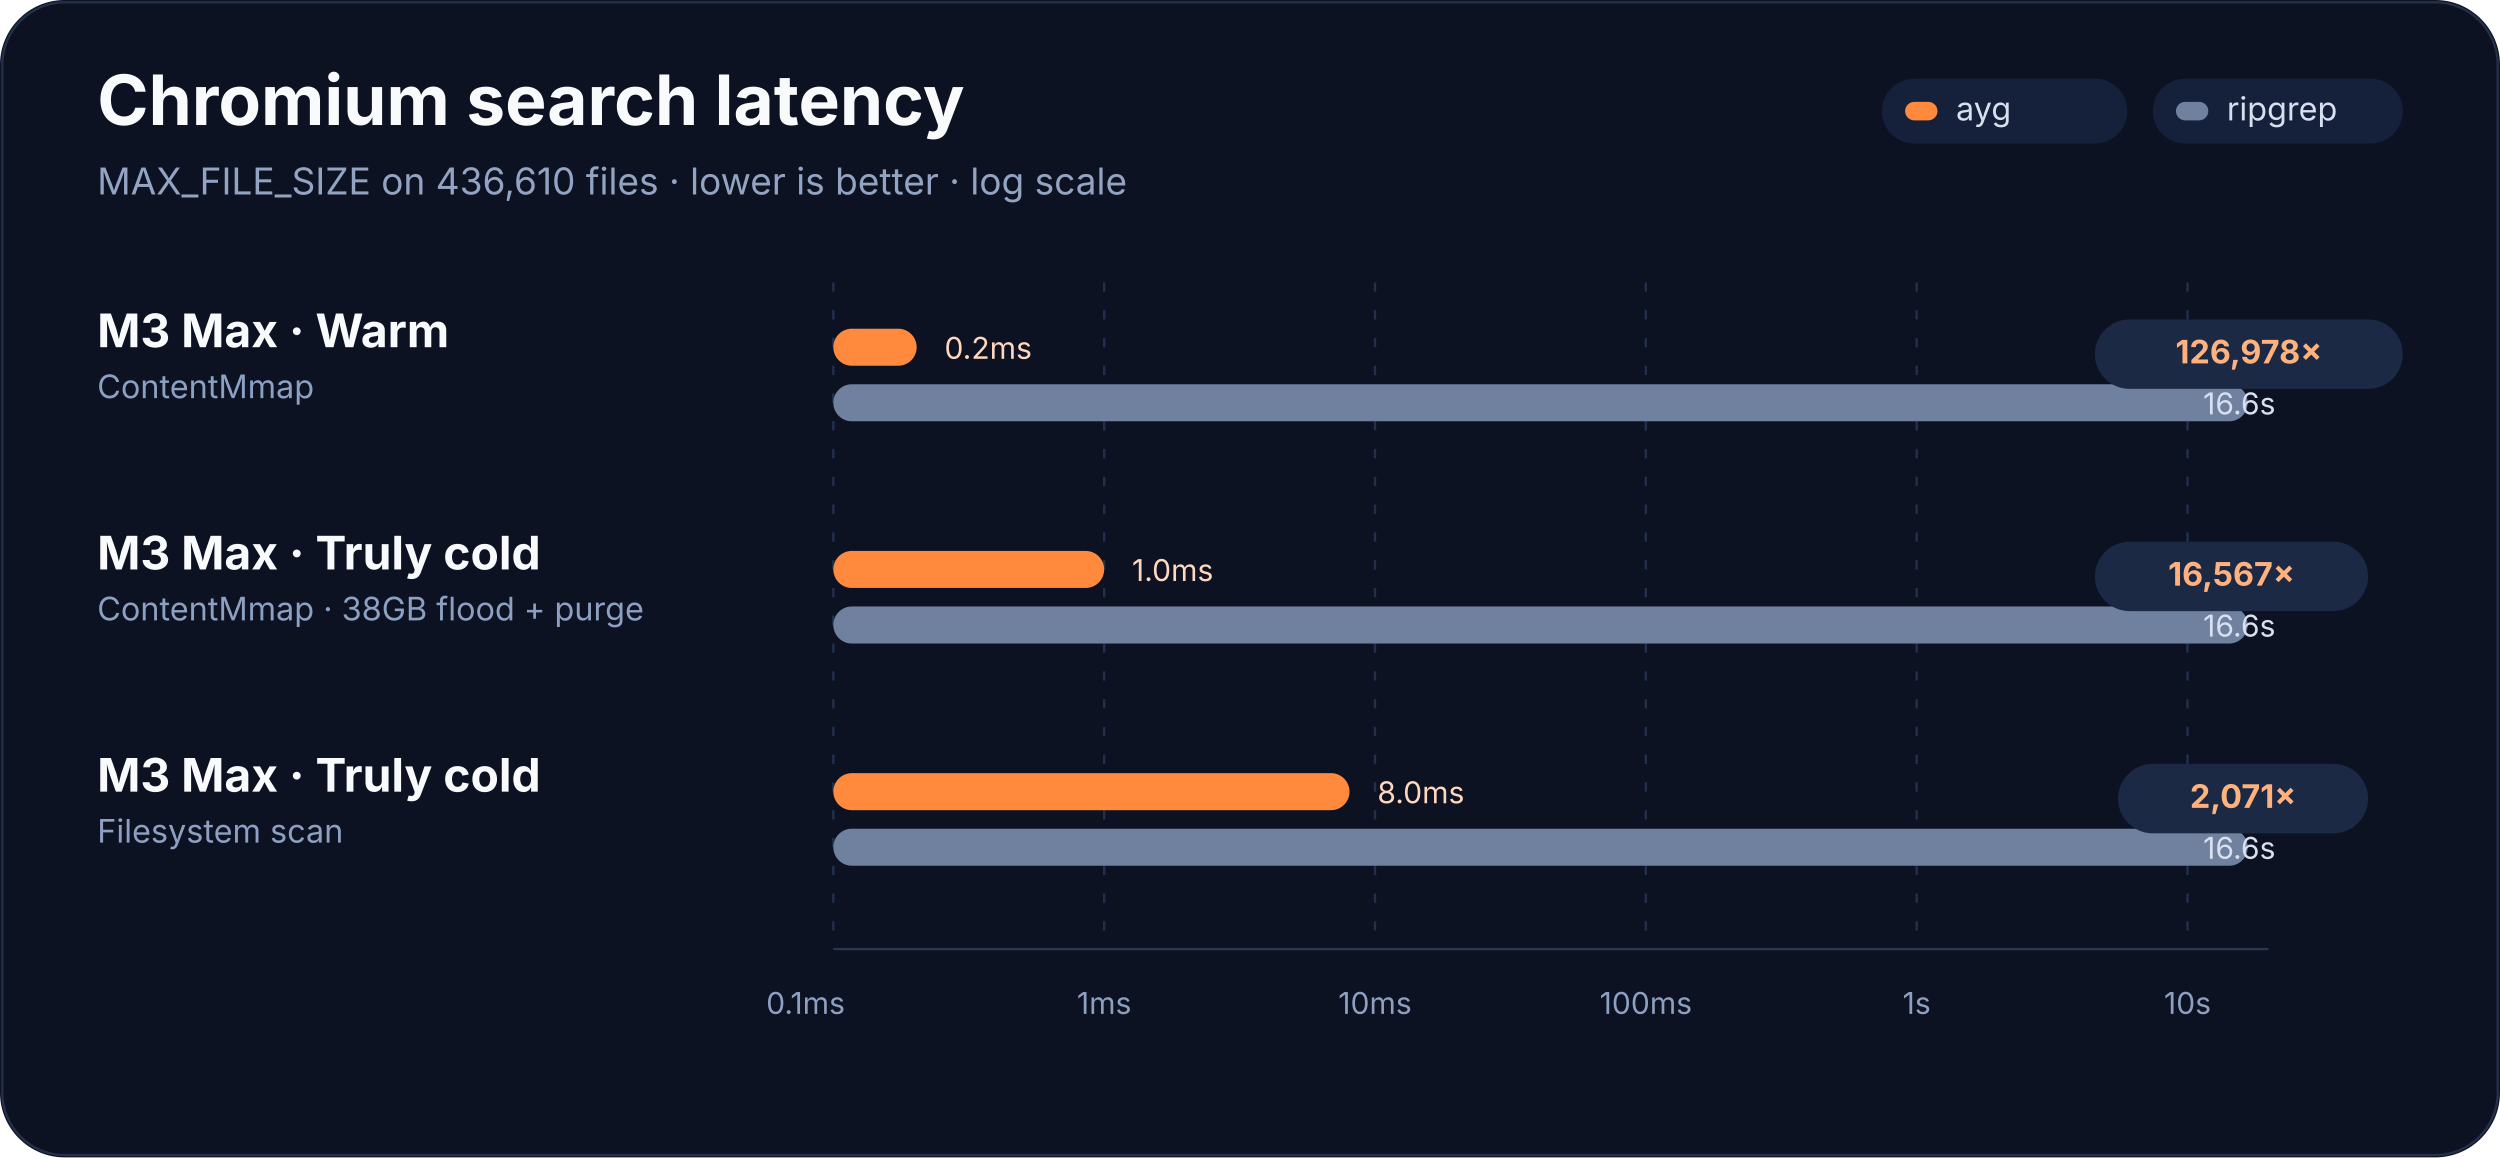
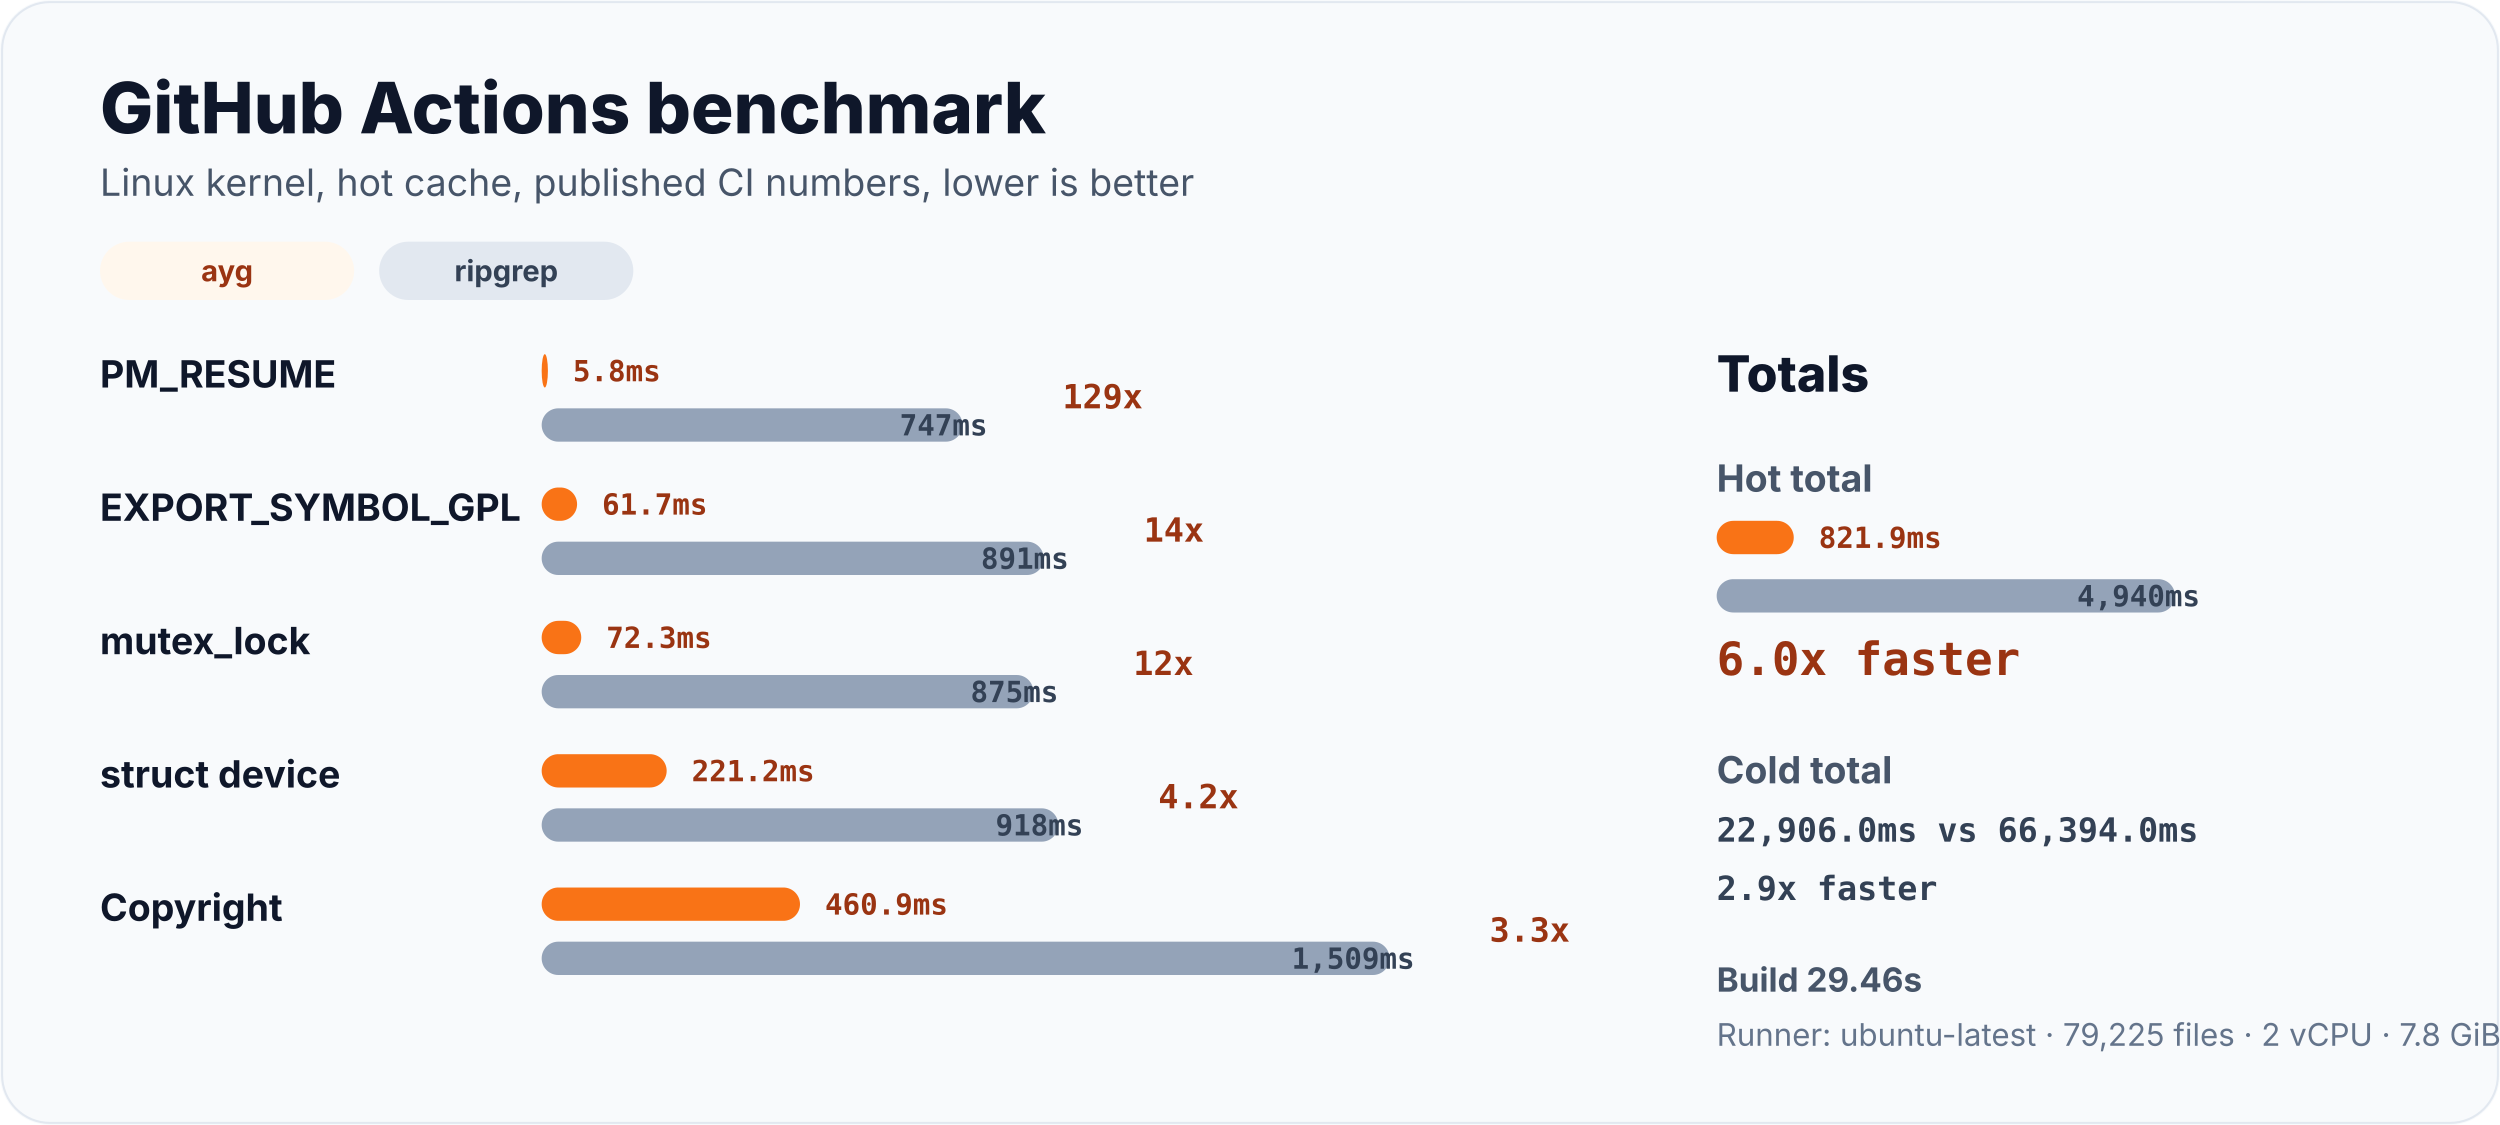
- <svg xmlns="http://www.w3.org/2000/svg" width="1080" height="500" viewBox="0 0 1080 500" fill="none" role="img" aria-labelledby="title desc">
-   <rect width="1080" height="500" rx="28" fill="#0C1222" />
-   <rect x="1" y="1" width="1078" height="498" rx="27" stroke="#24304A" />
-   <text x="42" y="54" fill="#F8FAFC" font-family="ui-sans-serif, -apple-system, BlinkMacSystemFont, Segoe UI, sans-serif" font-size="30" font-weight="700">
-     Chromium search latency
+ <svg xmlns="http://www.w3.org/2000/svg" width="1200" height="540" viewBox="0 0 1200 540" fill="none" role="img" aria-labelledby="title desc">
+   <rect width="1200" height="540" rx="24" fill="#F8FAFC" />
+   <rect x="1" y="1" width="1198" height="538" rx="23" stroke="#E2E8F0" />
+   <text x="48" y="64" fill="#0F172A" font-family="ui-sans-serif, -apple-system, BlinkMacSystemFont, Segoe UI, sans-serif" font-size="34" font-weight="800">
+     GitHub Actions benchmark
  </text>
-   <text x="42" y="84" fill="#93A4C3" font-family="ui-sans-serif, -apple-system, BlinkMacSystemFont, Segoe UI, sans-serif" font-size="16">
-     MAX_FILE_SIZE on 436,610 files · lower is better · log scale
+   <text x="48" y="94" fill="#475569" font-family="ui-sans-serif, -apple-system, BlinkMacSystemFont, Segoe UI, sans-serif" font-size="18">
+     Linux kernel, hot cache, published CI numbers, lower is better
  </text>
-   <rect x="813" y="34" width="106" height="28" rx="14" fill="#15203A" />
-   <rect x="823" y="44" width="14" height="8" rx="4" fill="#FF8A3D" />
-   <text x="845" y="52" fill="#D8E0EF" font-family="ui-sans-serif, -apple-system, BlinkMacSystemFont, Segoe UI, sans-serif" font-size="14">ayg</text>
-   <rect x="930" y="34" width="108" height="28" rx="14" fill="#15203A" />
-   <rect x="940" y="44" width="14" height="8" rx="4" fill="#70819F" />
-   <text x="962" y="52" fill="#D8E0EF" font-family="ui-sans-serif, -apple-system, BlinkMacSystemFont, Segoe UI, sans-serif" font-size="14">ripgrep</text>
-   <line x1="360" y1="410" x2="980" y2="410" stroke="#2A3550" />
-   <line x1="360" y1="122" x2="360" y2="410" stroke="#22304D" stroke-dasharray="4 8" />
-   <line x1="477" y1="122" x2="477" y2="410" stroke="#22304D" stroke-dasharray="4 8" />
-   <line x1="594" y1="122" x2="594" y2="410" stroke="#22304D" stroke-dasharray="4 8" />
-   <line x1="711" y1="122" x2="711" y2="410" stroke="#22304D" stroke-dasharray="4 8" />
-   <line x1="828" y1="122" x2="828" y2="410" stroke="#22304D" stroke-dasharray="4 8" />
-   <line x1="945" y1="122" x2="945" y2="410" stroke="#22304D" stroke-dasharray="4 8" />
-   <text x="348" y="438" text-anchor="middle" fill="#8DA0C2" font-family="ui-sans-serif, -apple-system, BlinkMacSystemFont, Segoe UI, sans-serif" font-size="13">0.1ms</text>
-   <text x="477" y="438" text-anchor="middle" fill="#8DA0C2" font-family="ui-sans-serif, -apple-system, BlinkMacSystemFont, Segoe UI, sans-serif" font-size="13">1ms</text>
-   <text x="594" y="438" text-anchor="middle" fill="#8DA0C2" font-family="ui-sans-serif, -apple-system, BlinkMacSystemFont, Segoe UI, sans-serif" font-size="13">10ms</text>
-   <text x="711" y="438" text-anchor="middle" fill="#8DA0C2" font-family="ui-sans-serif, -apple-system, BlinkMacSystemFont, Segoe UI, sans-serif" font-size="13">100ms</text>
-   <text x="828" y="438" text-anchor="middle" fill="#8DA0C2" font-family="ui-sans-serif, -apple-system, BlinkMacSystemFont, Segoe UI, sans-serif" font-size="13">1s</text>
-   <text x="945" y="438" text-anchor="middle" fill="#8DA0C2" font-family="ui-sans-serif, -apple-system, BlinkMacSystemFont, Segoe UI, sans-serif" font-size="13">10s</text>
-   <text x="42" y="150" fill="#F8FAFC" font-family="ui-sans-serif, -apple-system, BlinkMacSystemFont, Segoe UI, sans-serif" font-size="20" font-weight="700">M3 Max · Warm</text>
-   <text x="42" y="172" fill="#8DA0C2" font-family="ui-sans-serif, -apple-system, BlinkMacSystemFont, Segoe UI, sans-serif" font-size="14">ContentMmap</text>
-   <rect x="360" y="142" width="36" height="16" rx="8" fill="#FF8A3D" />
-   <rect x="360" y="166" width="611" height="16" rx="8" fill="#70819F" />
-   <text x="408" y="155" fill="#FFD7BE" font-family="ui-sans-serif, -apple-system, BlinkMacSystemFont, Segoe UI, sans-serif" font-size="13">0.2ms</text>
-   <text x="983" y="179" text-anchor="end" fill="#D8E0EF" font-family="ui-sans-serif, -apple-system, BlinkMacSystemFont, Segoe UI, sans-serif" font-size="13">16.6s</text>
-   <rect x="905" y="138" width="133" height="30" rx="15" fill="#1B2945" />
-   <text x="971.5" y="157" text-anchor="middle" fill="#FFB27D" font-family="ui-sans-serif, -apple-system, BlinkMacSystemFont, Segoe UI, sans-serif" font-size="14" font-weight="700">126,978×</text>
-   <text x="42" y="246" fill="#F8FAFC" font-family="ui-sans-serif, -apple-system, BlinkMacSystemFont, Segoe UI, sans-serif" font-size="20" font-weight="700">M3 Max · Truly cold</text>
-   <text x="42" y="268" fill="#8DA0C2" font-family="ui-sans-serif, -apple-system, BlinkMacSystemFont, Segoe UI, sans-serif" font-size="14">ContentMmap · 38GB flood + purge</text>
-   <rect x="360" y="238" width="117" height="16" rx="8" fill="#FF8A3D" />
-   <rect x="360" y="262" width="611" height="16" rx="8" fill="#70819F" />
-   <text x="489" y="251" fill="#FFD7BE" font-family="ui-sans-serif, -apple-system, BlinkMacSystemFont, Segoe UI, sans-serif" font-size="13">1.0ms</text>
-   <text x="983" y="275" text-anchor="end" fill="#D8E0EF" font-family="ui-sans-serif, -apple-system, BlinkMacSystemFont, Segoe UI, sans-serif" font-size="13">16.6s</text>
-   <rect x="905" y="234" width="118" height="30" rx="15" fill="#1B2945" />
-   <text x="964" y="253" text-anchor="middle" fill="#FFB27D" font-family="ui-sans-serif, -apple-system, BlinkMacSystemFont, Segoe UI, sans-serif" font-size="14" font-weight="700">16,567×</text>
-   <text x="42" y="342" fill="#F8FAFC" font-family="ui-sans-serif, -apple-system, BlinkMacSystemFont, Segoe UI, sans-serif" font-size="20" font-weight="700">M3 Max · Truly cold</text>
-   <text x="42" y="364" fill="#8DA0C2" font-family="ui-sans-serif, -apple-system, BlinkMacSystemFont, Segoe UI, sans-serif" font-size="14">Filesystem scan</text>
-   <rect x="360" y="334" width="223" height="16" rx="8" fill="#FF8A3D" />
-   <rect x="360" y="358" width="611" height="16" rx="8" fill="#70819F" />
-   <text x="595" y="347" fill="#FFD7BE" font-family="ui-sans-serif, -apple-system, BlinkMacSystemFont, Segoe UI, sans-serif" font-size="13">8.0ms</text>
-   <text x="983" y="371" text-anchor="end" fill="#D8E0EF" font-family="ui-sans-serif, -apple-system, BlinkMacSystemFont, Segoe UI, sans-serif" font-size="13">16.6s</text>
-   <rect x="915" y="330" width="108" height="30" rx="15" fill="#1B2945" />
-   <text x="969" y="349" text-anchor="middle" fill="#FFB27D" font-family="ui-sans-serif, -apple-system, BlinkMacSystemFont, Segoe UI, sans-serif" font-size="14" font-weight="700">2,071×</text>
+   <rect x="48" y="116" width="122" height="28" rx="14" fill="#FFF7ED" />
+   <text x="109" y="135" text-anchor="middle" fill="#9A3412" font-family="ui-sans-serif, -apple-system, BlinkMacSystemFont, Segoe UI, sans-serif" font-size="14" font-weight="700">
+     ayg
+   </text>
+   <rect x="182" y="116" width="122" height="28" rx="14" fill="#E2E8F0" />
+   <text x="243" y="135" text-anchor="middle" fill="#334155" font-family="ui-sans-serif, -apple-system, BlinkMacSystemFont, Segoe UI, sans-serif" font-size="14" font-weight="700">
+     ripgrep
+   </text>
+   <text x="48" y="186" fill="#0F172A" font-family="ui-sans-serif, -apple-system, BlinkMacSystemFont, Segoe UI, sans-serif" font-size="18" font-weight="700">
+     PM_RESUME
+   </text>
+   <rect x="260" y="170" width="3" height="16" rx="8" fill="#F97316" />
+   <text x="275" y="183" fill="#9A3412" font-family="SFMono-Regular, ui-monospace, Menlo, Consolas, monospace" font-size="14" font-weight="700">5.8ms</text>
+   <rect x="260" y="196" width="202" height="16" rx="8" fill="#94A3B8" />
+   <text x="474" y="209" text-anchor="end" fill="#334155" font-family="SFMono-Regular, ui-monospace, Menlo, Consolas, monospace" font-size="14" font-weight="700">747ms</text>
+   <text x="510" y="196" fill="#9A3412" font-family="SFMono-Regular, ui-monospace, Menlo, Consolas, monospace" font-size="16" font-weight="800">129x</text>
+   <text x="48" y="250" fill="#0F172A" font-family="ui-sans-serif, -apple-system, BlinkMacSystemFont, Segoe UI, sans-serif" font-size="18" font-weight="700">
+     EXPORT_SYMBOL_GPL
+   </text>
+   <rect x="260" y="234" width="17" height="16" rx="8" fill="#F97316" />
+   <text x="289" y="247" fill="#9A3412" font-family="SFMono-Regular, ui-monospace, Menlo, Consolas, monospace" font-size="14" font-weight="700">61.7ms</text>
+   <rect x="260" y="260" width="241" height="16" rx="8" fill="#94A3B8" />
+   <text x="513" y="273" text-anchor="end" fill="#334155" font-family="SFMono-Regular, ui-monospace, Menlo, Consolas, monospace" font-size="14" font-weight="700">891ms</text>
+   <text x="549" y="260" fill="#9A3412" font-family="SFMono-Regular, ui-monospace, Menlo, Consolas, monospace" font-size="16" font-weight="800">14x</text>
+   <text x="48" y="314" fill="#0F172A" font-family="ui-sans-serif, -apple-system, BlinkMacSystemFont, Segoe UI, sans-serif" font-size="18" font-weight="700">
+     mutex_lock
+   </text>
+   <rect x="260" y="298" width="19" height="16" rx="8" fill="#F97316" />
+   <text x="291" y="311" fill="#9A3412" font-family="SFMono-Regular, ui-monospace, Menlo, Consolas, monospace" font-size="14" font-weight="700">72.3ms</text>
+   <rect x="260" y="324" width="236" height="16" rx="8" fill="#94A3B8" />
+   <text x="508" y="337" text-anchor="end" fill="#334155" font-family="SFMono-Regular, ui-monospace, Menlo, Consolas, monospace" font-size="14" font-weight="700">875ms</text>
+   <text x="544" y="324" fill="#9A3412" font-family="SFMono-Regular, ui-monospace, Menlo, Consolas, monospace" font-size="16" font-weight="800">12x</text>
+   <text x="48" y="378" fill="#0F172A" font-family="ui-sans-serif, -apple-system, BlinkMacSystemFont, Segoe UI, sans-serif" font-size="18" font-weight="700">
+     struct device
+   </text>
+   <rect x="260" y="362" width="60" height="16" rx="8" fill="#F97316" />
+   <text x="332" y="375" fill="#9A3412" font-family="SFMono-Regular, ui-monospace, Menlo, Consolas, monospace" font-size="14" font-weight="700">221.2ms</text>
+   <rect x="260" y="388" width="248" height="16" rx="8" fill="#94A3B8" />
+   <text x="520" y="401" text-anchor="end" fill="#334155" font-family="SFMono-Regular, ui-monospace, Menlo, Consolas, monospace" font-size="14" font-weight="700">918ms</text>
+   <text x="556" y="388" fill="#9A3412" font-family="SFMono-Regular, ui-monospace, Menlo, Consolas, monospace" font-size="16" font-weight="800">4.2x</text>
+   <text x="48" y="442" fill="#0F172A" font-family="ui-sans-serif, -apple-system, BlinkMacSystemFont, Segoe UI, sans-serif" font-size="18" font-weight="700">
+     Copyright
+   </text>
+   <rect x="260" y="426" width="124" height="16" rx="8" fill="#F97316" />
+   <text x="396" y="439" fill="#9A3412" font-family="SFMono-Regular, ui-monospace, Menlo, Consolas, monospace" font-size="14" font-weight="700">460.9ms</text>
+   <rect x="260" y="452" width="407" height="16" rx="8" fill="#94A3B8" />
+   <text x="679" y="465" text-anchor="end" fill="#334155" font-family="SFMono-Regular, ui-monospace, Menlo, Consolas, monospace" font-size="14" font-weight="700">1,509ms</text>
+   <text x="715" y="452" fill="#9A3412" font-family="SFMono-Regular, ui-monospace, Menlo, Consolas, monospace" font-size="16" font-weight="800">3.3x</text>
+   <text x="824" y="188" fill="#0F172A" font-family="ui-sans-serif, -apple-system, BlinkMacSystemFont, Segoe UI, sans-serif" font-size="24" font-weight="800">
+     Totals
+   </text>
+   <text x="824" y="236" fill="#475569" font-family="ui-sans-serif, -apple-system, BlinkMacSystemFont, Segoe UI, sans-serif" font-size="18" font-weight="700">
+     Hot total
+   </text>
+   <rect x="824" y="250" width="37" height="16" rx="8" fill="#F97316" />
+   <rect x="824" y="278" width="220" height="16" rx="8" fill="#94A3B8" />
+   <text x="873" y="263" fill="#9A3412" font-family="SFMono-Regular, ui-monospace, Menlo, Consolas, monospace" font-size="14" font-weight="700">821.9ms</text>
+   <text x="1056" y="291" text-anchor="end" fill="#334155" font-family="SFMono-Regular, ui-monospace, Menlo, Consolas, monospace" font-size="14" font-weight="700">4,940ms</text>
+   <text x="824" y="324" fill="#9A3412" font-family="SFMono-Regular, ui-monospace, Menlo, Consolas, monospace" font-size="22" font-weight="800">
+     6.0x faster
+   </text>
+   <text x="824" y="376" fill="#475569" font-family="ui-sans-serif, -apple-system, BlinkMacSystemFont, Segoe UI, sans-serif" font-size="18" font-weight="700">
+     Cold total
+   </text>
+   <text x="824" y="404" fill="#334155" font-family="SFMono-Regular, ui-monospace, Menlo, Consolas, monospace" font-size="16" font-weight="700">
+     22,906.0ms vs 66,394.0ms
+   </text>
+   <text x="824" y="432" fill="#334155" font-family="SFMono-Regular, ui-monospace, Menlo, Consolas, monospace" font-size="16" font-weight="700">
+     2.9x faster
+   </text>
+   <text x="824" y="476" fill="#475569" font-family="ui-sans-serif, -apple-system, BlinkMacSystemFont, Segoe UI, sans-serif" font-size="16" font-weight="700">
+     Build 29.46s
+   </text>
+   <text x="824" y="502" fill="#64748B" font-family="ui-sans-serif, -apple-system, BlinkMacSystemFont, Segoe UI, sans-serif" font-size="15">
+     Runner: ubuntu-latest · 79,225 files · 2 vCPU · 7.8 GiB RAM
+   </text>
</svg>
